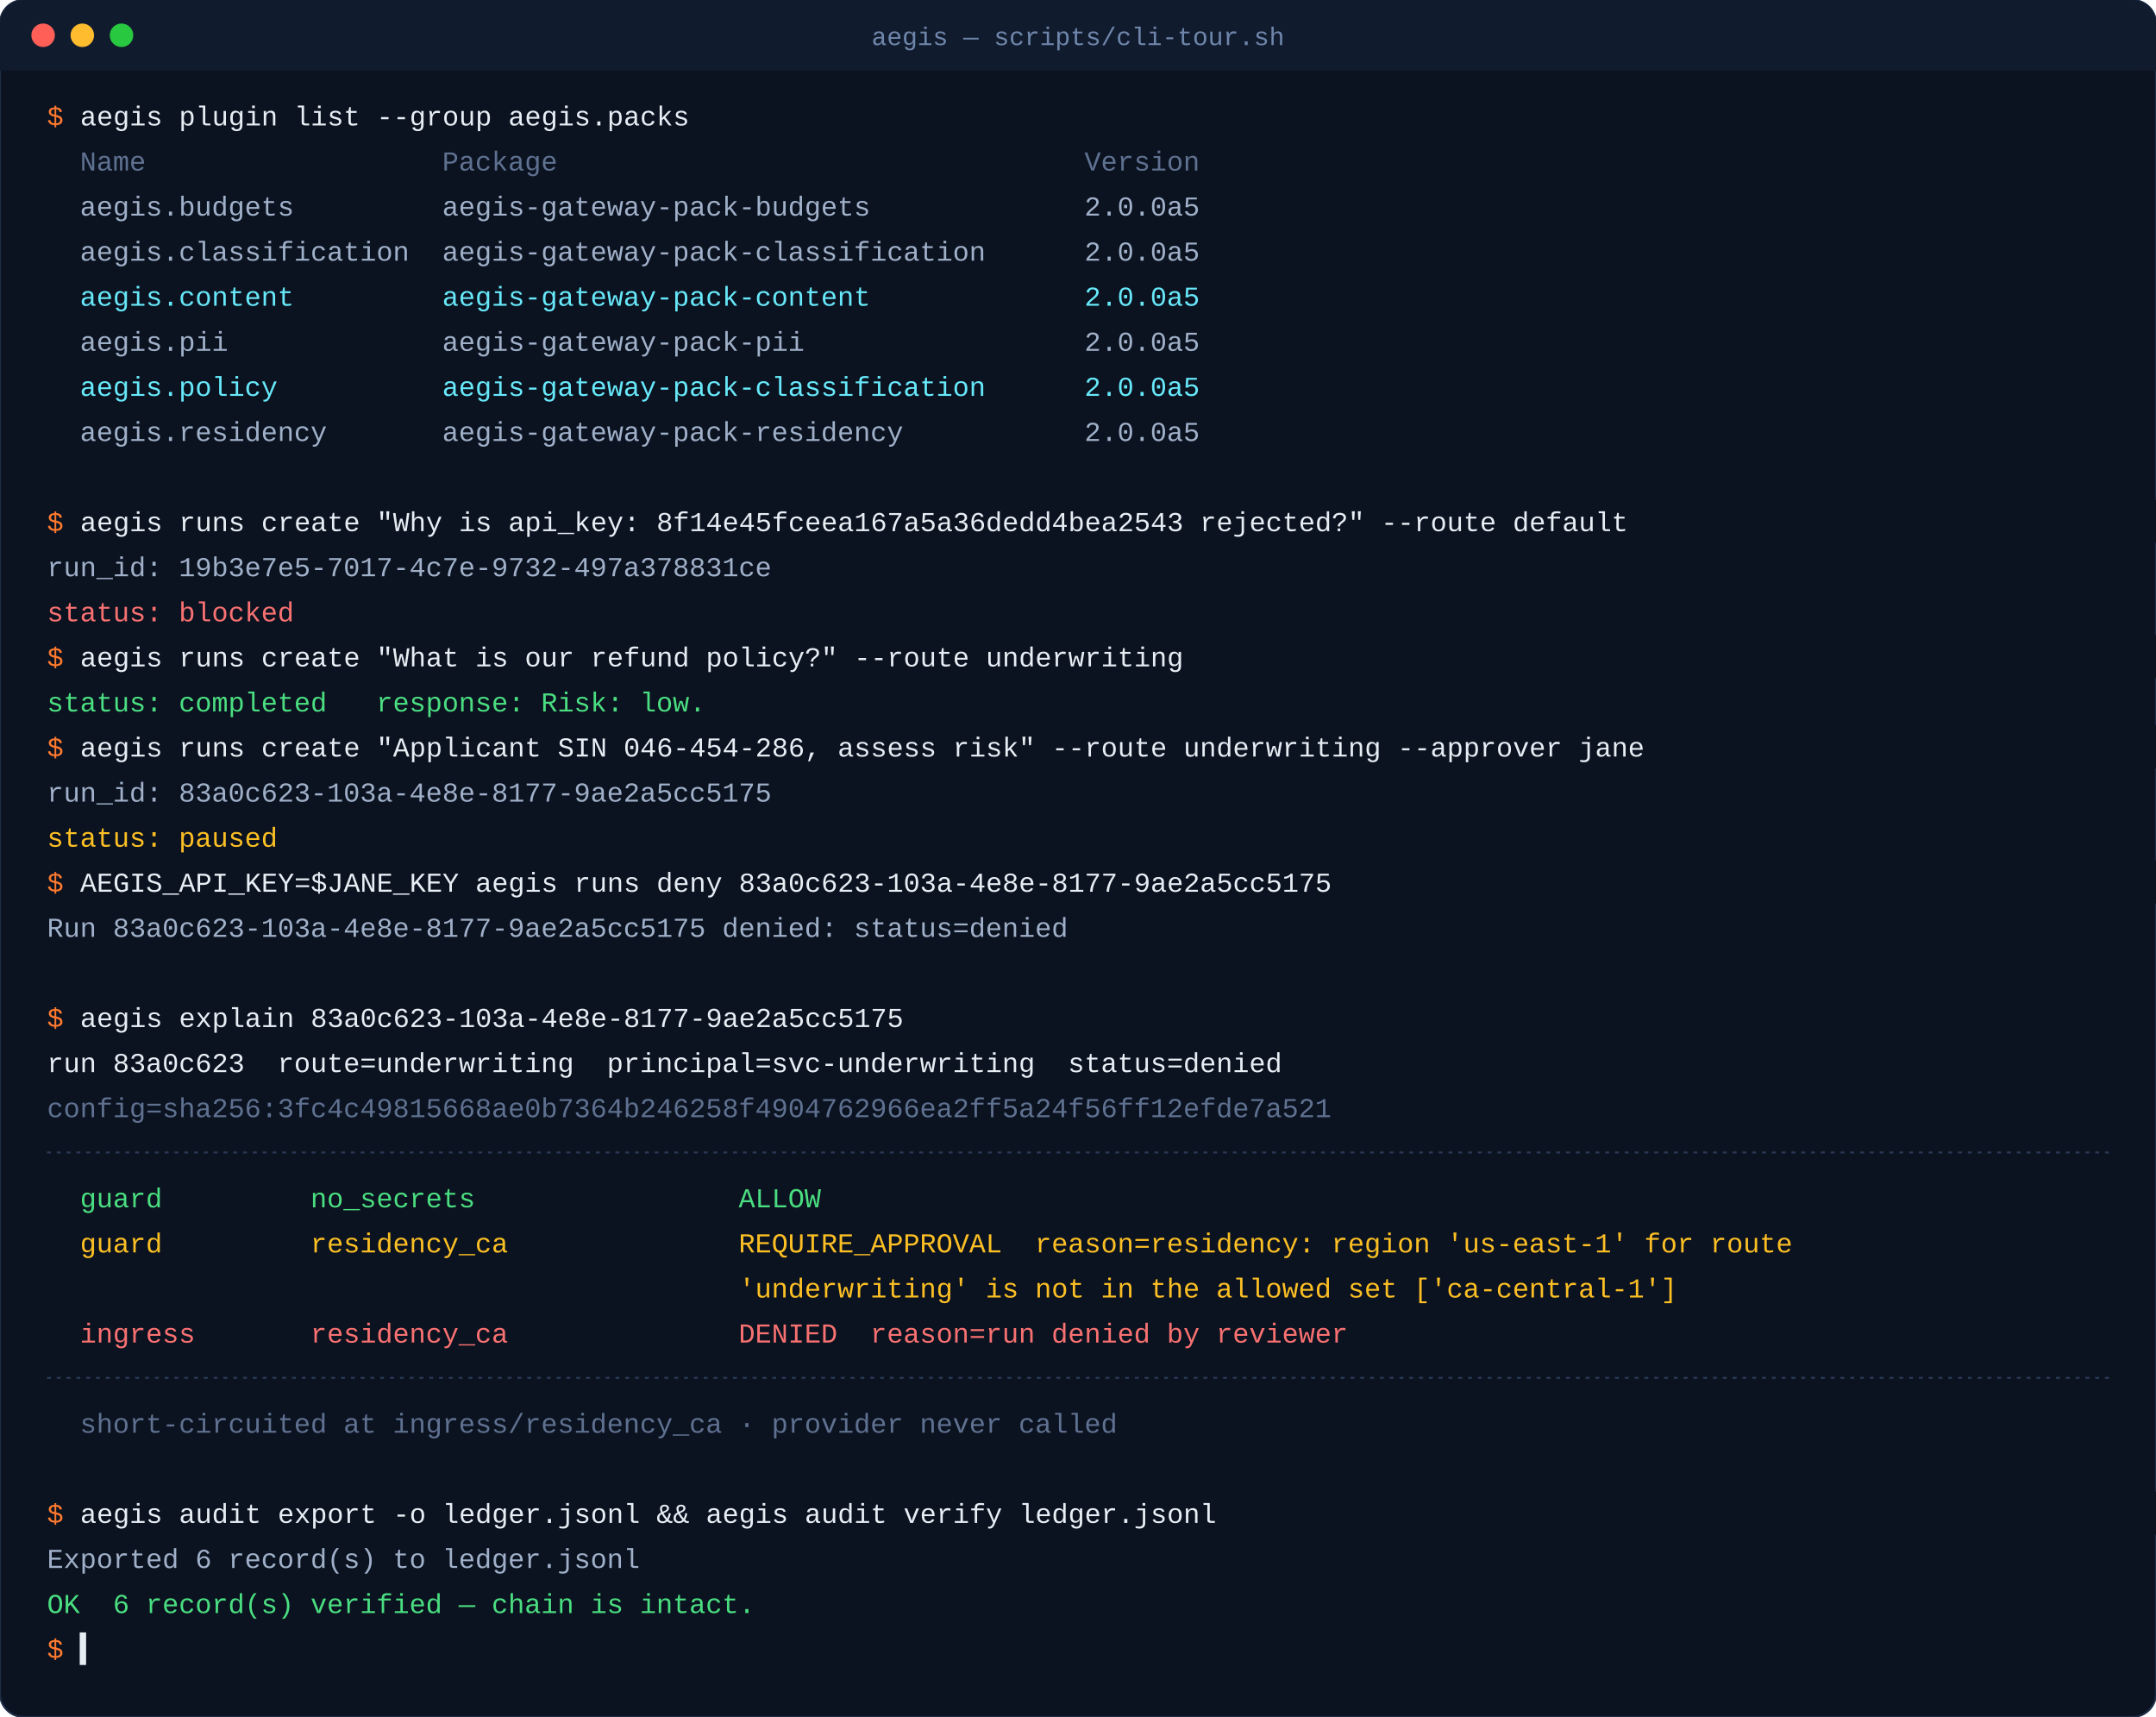
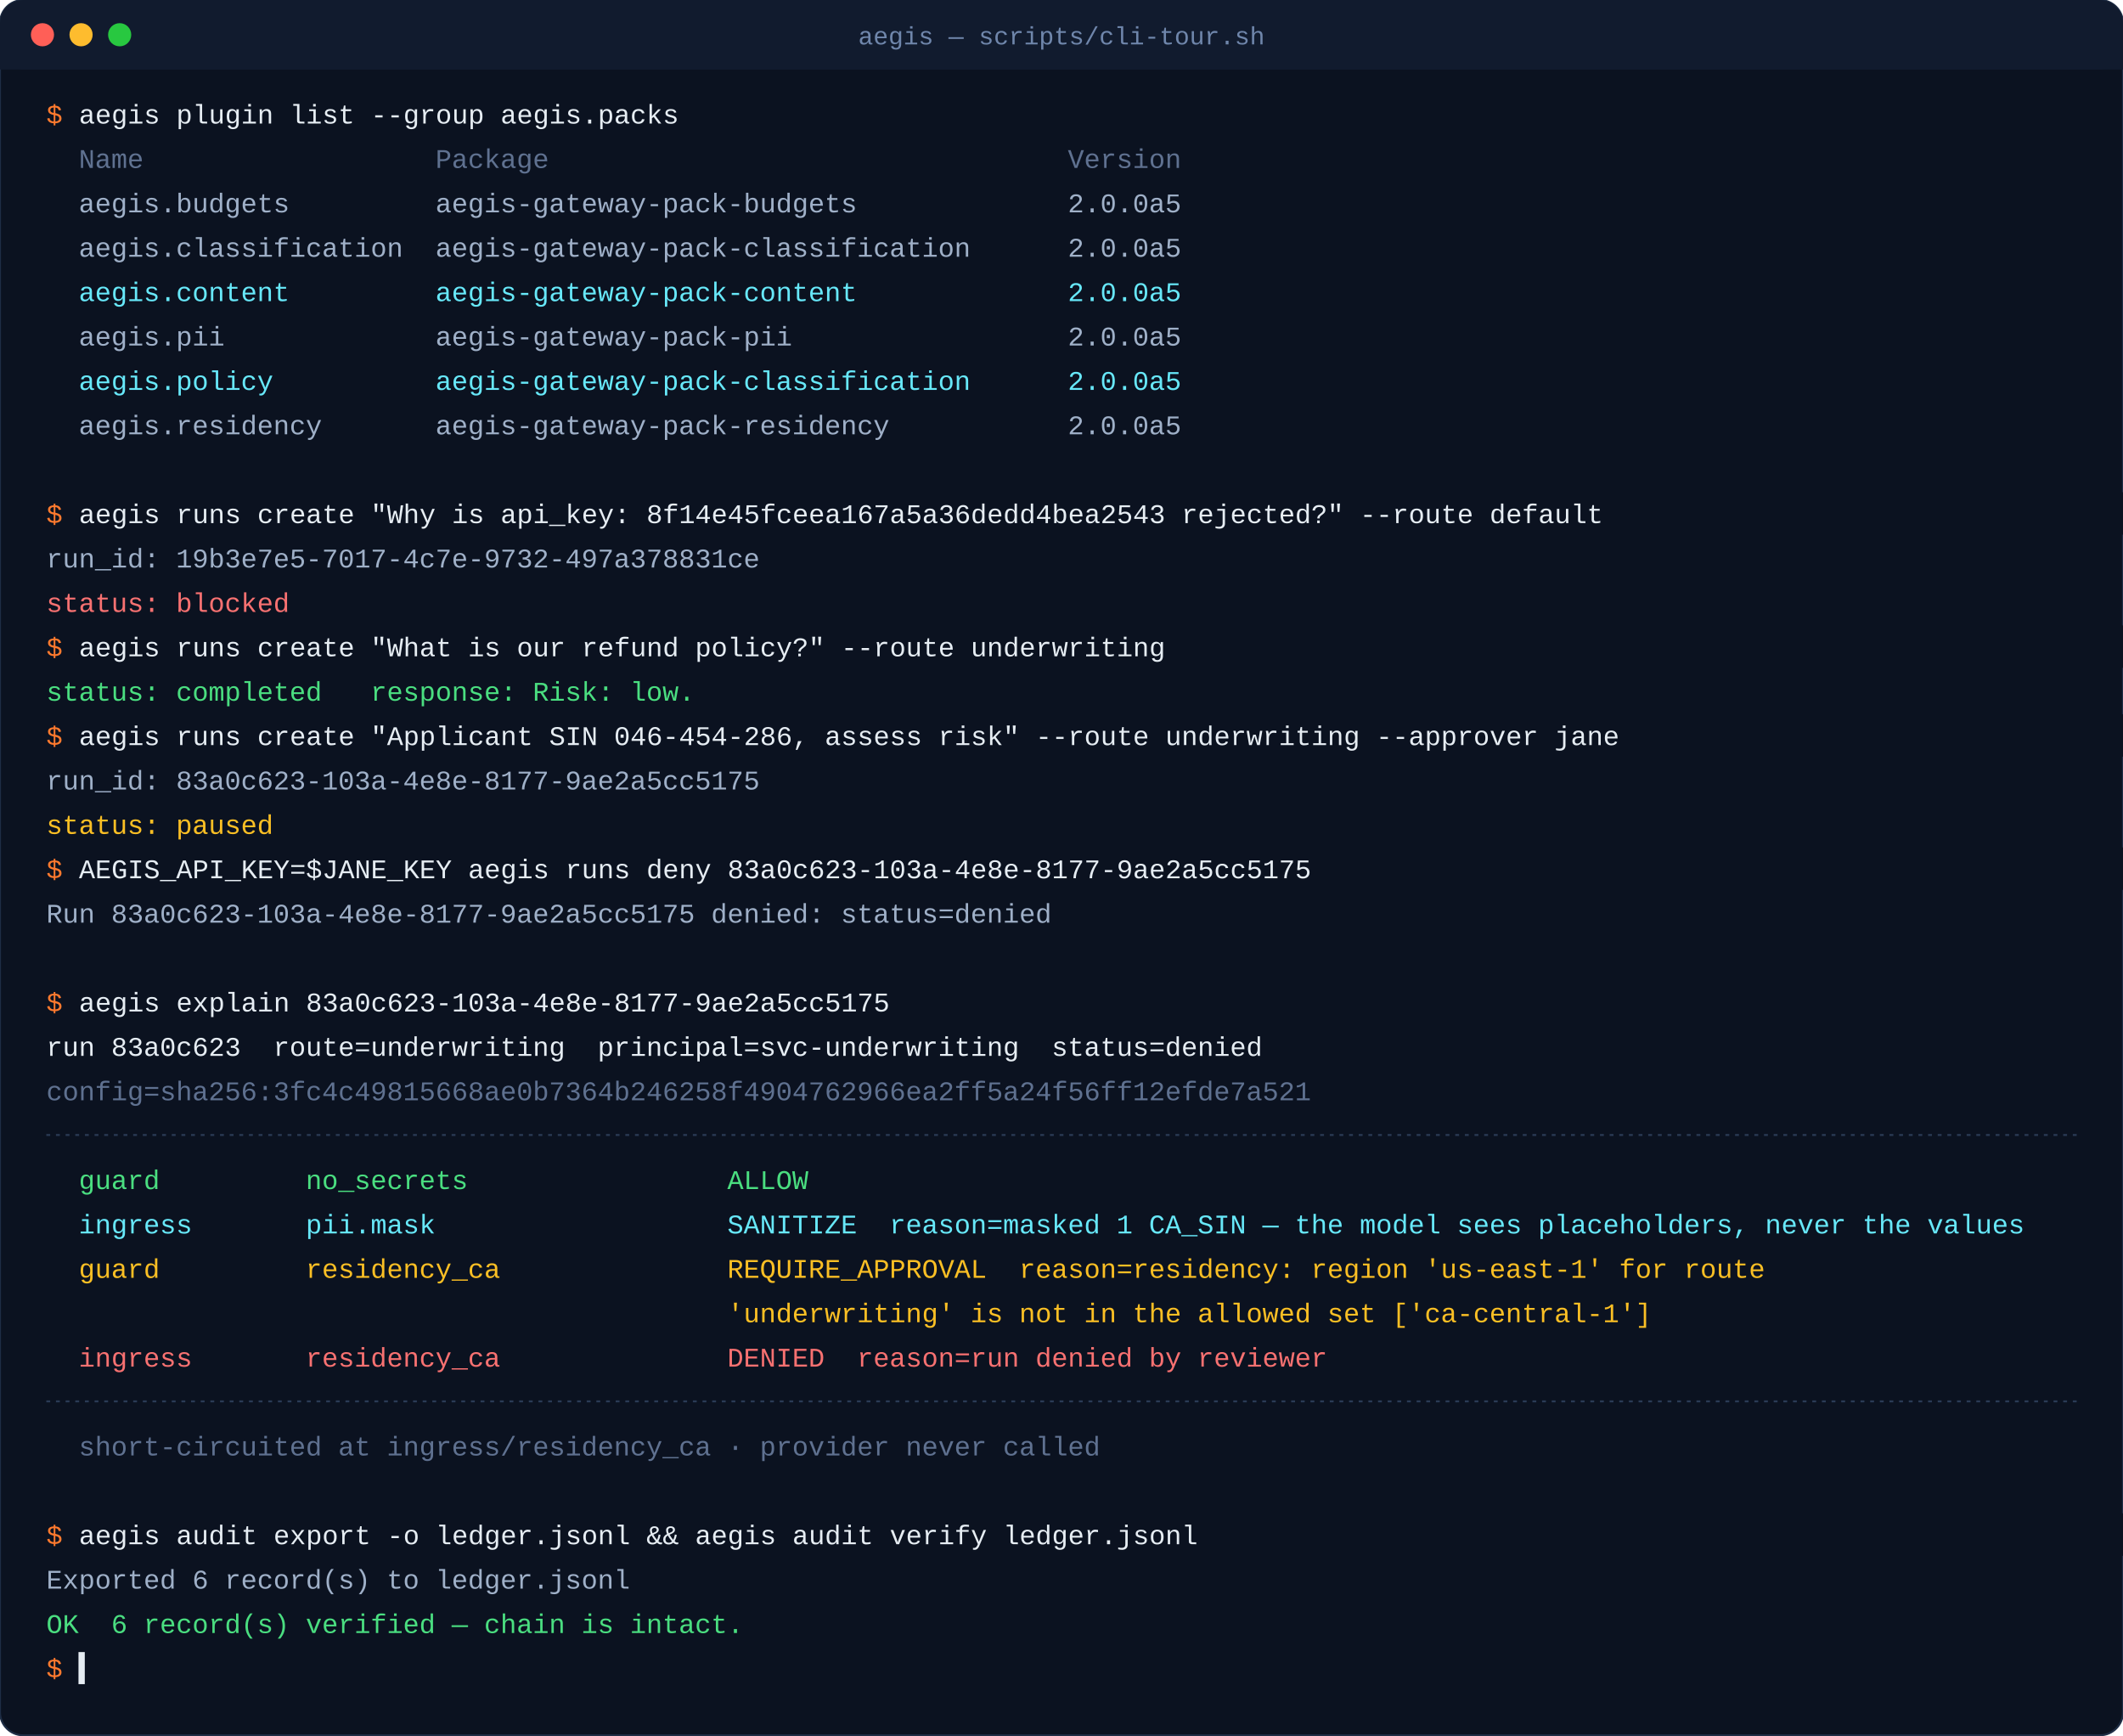
- <svg xmlns="http://www.w3.org/2000/svg" width="1100" height="876" viewBox="0 0 1100 876" role="img" aria-labelledby="t d">
+ <svg xmlns="http://www.w3.org/2000/svg" width="1100" height="899" viewBox="0 0 1100 899" role="img" aria-labelledby="t d">
  <style>
text{font-family:ui-monospace,SFMono-Regular,"SF Mono",Menlo,Consolas,"Liberation Mono",monospace;font-size:14px}
@media (prefers-reduced-motion:reduce){*{animation:none!important}}
.cursor{animation:blink 1s steps(1) infinite}@keyframes blink{50%{opacity:0}}
- .l0{animation:l0 25.19s linear infinite}@keyframes l0{0%,3.57%{opacity:0}3.61%,94.44%{opacity:1}97.62%,100%{opacity:0}}
- .t0{animation:t0 25.19s infinite}@keyframes t0{0%,3.57%{transform:translateX(0);animation-timing-function:steps(37,end)}6.22%,100%{transform:translateX(341.55px)}}
- .l1{animation:l1 25.19s linear infinite}@keyframes l1{0%,8.00%{opacity:0}8.04%,94.44%{opacity:1}97.62%,100%{opacity:0}}
- .l2{animation:l2 25.19s linear infinite}@keyframes l2{0%,8.56%{opacity:0}8.60%,94.44%{opacity:1}97.62%,100%{opacity:0}}
- .l3{animation:l3 25.19s linear infinite}@keyframes l3{0%,9.11%{opacity:0}9.15%,94.44%{opacity:1}97.62%,100%{opacity:0}}
- .l4{animation:l4 25.19s linear infinite}@keyframes l4{0%,9.67%{opacity:0}9.71%,94.44%{opacity:1}97.62%,100%{opacity:0}}
- .l5{animation:l5 25.19s linear infinite}@keyframes l5{0%,10.23%{opacity:0}10.27%,94.44%{opacity:1}97.62%,100%{opacity:0}}
- .l6{animation:l6 25.19s linear infinite}@keyframes l6{0%,10.78%{opacity:0}10.82%,94.44%{opacity:1}97.62%,100%{opacity:0}}
- .l7{animation:l7 25.19s linear infinite}@keyframes l7{0%,11.34%{opacity:0}11.38%,94.44%{opacity:1}97.62%,100%{opacity:0}}
- .l9{animation:l9 25.19s linear infinite}@keyframes l9{0%,14.27%{opacity:0}14.31%,94.44%{opacity:1}97.62%,100%{opacity:0}}
- .t9{animation:t9 25.19s infinite}@keyframes t9{0%,14.27%{transform:translateX(0);animation-timing-function:steps(94,end)}20.63%,100%{transform:translateX(823.2px)}}
- .l10{animation:l10 25.19s linear infinite}@keyframes l10{0%,22.41%{opacity:0}22.45%,94.44%{opacity:1}97.62%,100%{opacity:0}}
- .l11{animation:l11 25.19s linear infinite}@keyframes l11{0%,22.97%{opacity:0}23.01%,94.44%{opacity:1}97.62%,100%{opacity:0}}
- .l12{animation:l12 25.19s linear infinite}@keyframes l12{0%,25.51%{opacity:0}25.55%,94.44%{opacity:1}97.62%,100%{opacity:0}}
- .t12{animation:t12 25.19s infinite}@keyframes t12{0%,25.51%{transform:translateX(0);animation-timing-function:steps(67,end)}30.30%,100%{transform:translateX(595.05px)}}
- .l13{animation:l13 25.19s linear infinite}@keyframes l13{0%,32.08%{opacity:0}32.12%,94.44%{opacity:1}97.62%,100%{opacity:0}}
- .l14{animation:l14 25.19s linear infinite}@keyframes l14{0%,34.62%{opacity:0}34.66%,94.44%{opacity:1}97.62%,100%{opacity:0}}
- .t14{animation:t14 25.19s infinite}@keyframes t14{0%,34.62%{transform:translateX(0);animation-timing-function:steps(95,end)}40.97%,100%{transform:translateX(831.65px)}}
- .l15{animation:l15 25.19s linear infinite}@keyframes l15{0%,42.76%{opacity:0}42.80%,94.44%{opacity:1}97.62%,100%{opacity:0}}
- .l16{animation:l16 25.19s linear infinite}@keyframes l16{0%,43.32%{opacity:0}43.36%,94.44%{opacity:1}97.62%,100%{opacity:0}}
- .l17{animation:l17 25.19s linear infinite}@keyframes l17{0%,45.86%{opacity:0}45.90%,94.44%{opacity:1}97.62%,100%{opacity:0}}
- .t17{animation:t17 25.19s infinite}@keyframes t17{0%,45.86%{transform:translateX(0);animation-timing-function:steps(76,end)}51.29%,100%{transform:translateX(671.1px)}}
- .l18{animation:l18 25.19s linear infinite}@keyframes l18{0%,53.07%{opacity:0}53.11%,94.44%{opacity:1}97.62%,100%{opacity:0}}
- .l20{animation:l20 25.19s linear infinite}@keyframes l20{0%,56.01%{opacity:0}56.05%,94.44%{opacity:1}97.62%,100%{opacity:0}}
- .t20{animation:t20 25.19s infinite}@keyframes t20{0%,56.01%{transform:translateX(0);animation-timing-function:steps(50,end)}59.58%,100%{transform:translateX(451.4px)}}
- .l21{animation:l21 25.19s linear infinite}@keyframes l21{0%,61.37%{opacity:0}61.41%,94.44%{opacity:1}97.62%,100%{opacity:0}}
- .l22{animation:l22 25.19s linear infinite}@keyframes l22{0%,61.92%{opacity:0}61.96%,94.44%{opacity:1}97.62%,100%{opacity:0}}
- .l23{animation:l23 25.19s linear infinite}@keyframes l23{0%,62.48%{opacity:0}62.52%,94.44%{opacity:1}97.62%,100%{opacity:0}}
- .l24{animation:l24 25.19s linear infinite}@keyframes l24{0%,63.04%{opacity:0}63.08%,94.44%{opacity:1}97.62%,100%{opacity:0}}
- .l25{animation:l25 25.19s linear infinite}@keyframes l25{0%,63.59%{opacity:0}63.63%,94.44%{opacity:1}97.62%,100%{opacity:0}}
- .l26{animation:l26 25.19s linear infinite}@keyframes l26{0%,64.15%{opacity:0}64.19%,94.44%{opacity:1}97.62%,100%{opacity:0}}
- .l27{animation:l27 25.19s linear infinite}@keyframes l27{0%,64.70%{opacity:0}64.74%,94.44%{opacity:1}97.62%,100%{opacity:0}}
- .l28{animation:l28 25.19s linear infinite}@keyframes l28{0%,65.26%{opacity:0}65.30%,94.44%{opacity:1}97.62%,100%{opacity:0}}
- .l29{animation:l29 25.19s linear infinite}@keyframes l29{0%,65.81%{opacity:0}65.85%,94.44%{opacity:1}97.62%,100%{opacity:0}}
- .l31{animation:l31 25.19s linear infinite}@keyframes l31{0%,68.75%{opacity:0}68.79%,94.44%{opacity:1}97.62%,100%{opacity:0}}
- .t31{animation:t31 25.19s infinite}@keyframes t31{0%,68.75%{transform:translateX(0);animation-timing-function:steps(69,end)}73.68%,100%{transform:translateX(611.95px)}}
- .l32{animation:l32 25.19s linear infinite}@keyframes l32{0%,75.47%{opacity:0}75.51%,94.44%{opacity:1}97.62%,100%{opacity:0}}
- .l33{animation:l33 25.19s linear infinite}@keyframes l33{0%,76.02%{opacity:0}76.06%,94.44%{opacity:1}97.62%,100%{opacity:0}}
+ .l0{animation:l0 25.33s linear infinite}@keyframes l0{0%,3.55%{opacity:0}3.59%,94.47%{opacity:1}97.63%,100%{opacity:0}}
+ .t0{animation:t0 25.33s infinite}@keyframes t0{0%,3.55%{transform:translateX(0);animation-timing-function:steps(37,end)}6.18%,100%{transform:translateX(341.55px)}}
+ .l1{animation:l1 25.33s linear infinite}@keyframes l1{0%,7.96%{opacity:0}8.00%,94.47%{opacity:1}97.63%,100%{opacity:0}}
+ .l2{animation:l2 25.33s linear infinite}@keyframes l2{0%,8.51%{opacity:0}8.55%,94.47%{opacity:1}97.63%,100%{opacity:0}}
+ .l3{animation:l3 25.33s linear infinite}@keyframes l3{0%,9.06%{opacity:0}9.10%,94.47%{opacity:1}97.63%,100%{opacity:0}}
+ .l4{animation:l4 25.33s linear infinite}@keyframes l4{0%,9.62%{opacity:0}9.66%,94.47%{opacity:1}97.63%,100%{opacity:0}}
+ .l5{animation:l5 25.33s linear infinite}@keyframes l5{0%,10.17%{opacity:0}10.21%,94.47%{opacity:1}97.63%,100%{opacity:0}}
+ .l6{animation:l6 25.33s linear infinite}@keyframes l6{0%,10.72%{opacity:0}10.76%,94.47%{opacity:1}97.63%,100%{opacity:0}}
+ .l7{animation:l7 25.33s linear infinite}@keyframes l7{0%,11.27%{opacity:0}11.31%,94.47%{opacity:1}97.63%,100%{opacity:0}}
+ .l9{animation:l9 25.33s linear infinite}@keyframes l9{0%,14.20%{opacity:0}14.23%,94.47%{opacity:1}97.63%,100%{opacity:0}}
+ .t9{animation:t9 25.33s infinite}@keyframes t9{0%,14.20%{transform:translateX(0);animation-timing-function:steps(94,end)}20.51%,100%{transform:translateX(823.2px)}}
+ .l10{animation:l10 25.33s linear infinite}@keyframes l10{0%,22.29%{opacity:0}22.33%,94.47%{opacity:1}97.63%,100%{opacity:0}}
+ .l11{animation:l11 25.33s linear infinite}@keyframes l11{0%,22.84%{opacity:0}22.88%,94.47%{opacity:1}97.63%,100%{opacity:0}}
+ .l12{animation:l12 25.33s linear infinite}@keyframes l12{0%,25.37%{opacity:0}25.41%,94.47%{opacity:1}97.63%,100%{opacity:0}}
+ .t12{animation:t12 25.33s infinite}@keyframes t12{0%,25.37%{transform:translateX(0);animation-timing-function:steps(67,end)}30.13%,100%{transform:translateX(595.05px)}}
+ .l13{animation:l13 25.33s linear infinite}@keyframes l13{0%,31.90%{opacity:0}31.94%,94.47%{opacity:1}97.63%,100%{opacity:0}}
+ .l14{animation:l14 25.33s linear infinite}@keyframes l14{0%,34.43%{opacity:0}34.47%,94.47%{opacity:1}97.63%,100%{opacity:0}}
+ .t14{animation:t14 25.33s infinite}@keyframes t14{0%,34.43%{transform:translateX(0);animation-timing-function:steps(95,end)}40.75%,100%{transform:translateX(831.65px)}}
+ .l15{animation:l15 25.33s linear infinite}@keyframes l15{0%,42.52%{opacity:0}42.56%,94.47%{opacity:1}97.63%,100%{opacity:0}}
+ .l16{animation:l16 25.33s linear infinite}@keyframes l16{0%,43.08%{opacity:0}43.12%,94.47%{opacity:1}97.63%,100%{opacity:0}}
+ .l17{animation:l17 25.33s linear infinite}@keyframes l17{0%,45.60%{opacity:0}45.64%,94.47%{opacity:1}97.63%,100%{opacity:0}}
+ .t17{animation:t17 25.33s infinite}@keyframes t17{0%,45.60%{transform:translateX(0);animation-timing-function:steps(76,end)}51.00%,100%{transform:translateX(671.1px)}}
+ .l18{animation:l18 25.33s linear infinite}@keyframes l18{0%,52.78%{opacity:0}52.82%,94.47%{opacity:1}97.63%,100%{opacity:0}}
+ .l20{animation:l20 25.33s linear infinite}@keyframes l20{0%,55.70%{opacity:0}55.74%,94.47%{opacity:1}97.63%,100%{opacity:0}}
+ .t20{animation:t20 25.33s infinite}@keyframes t20{0%,55.70%{transform:translateX(0);animation-timing-function:steps(50,end)}59.25%,100%{transform:translateX(451.4px)}}
+ .l21{animation:l21 25.33s linear infinite}@keyframes l21{0%,61.03%{opacity:0}61.07%,94.47%{opacity:1}97.63%,100%{opacity:0}}
+ .l22{animation:l22 25.33s linear infinite}@keyframes l22{0%,61.58%{opacity:0}61.62%,94.47%{opacity:1}97.63%,100%{opacity:0}}
+ .l23{animation:l23 25.33s linear infinite}@keyframes l23{0%,62.13%{opacity:0}62.17%,94.47%{opacity:1}97.63%,100%{opacity:0}}
+ .l24{animation:l24 25.33s linear infinite}@keyframes l24{0%,62.69%{opacity:0}62.73%,94.47%{opacity:1}97.63%,100%{opacity:0}}
+ .l25{animation:l25 25.33s linear infinite}@keyframes l25{0%,63.24%{opacity:0}63.28%,94.47%{opacity:1}97.63%,100%{opacity:0}}
+ .l26{animation:l26 25.33s linear infinite}@keyframes l26{0%,63.79%{opacity:0}63.83%,94.47%{opacity:1}97.63%,100%{opacity:0}}
+ .l27{animation:l27 25.33s linear infinite}@keyframes l27{0%,64.35%{opacity:0}64.38%,94.47%{opacity:1}97.63%,100%{opacity:0}}
+ .l28{animation:l28 25.33s linear infinite}@keyframes l28{0%,64.90%{opacity:0}64.94%,94.47%{opacity:1}97.63%,100%{opacity:0}}
+ .l29{animation:l29 25.33s linear infinite}@keyframes l29{0%,65.45%{opacity:0}65.49%,94.47%{opacity:1}97.63%,100%{opacity:0}}
+ .l30{animation:l30 25.33s linear infinite}@keyframes l30{0%,66.00%{opacity:0}66.04%,94.47%{opacity:1}97.63%,100%{opacity:0}}
+ .l32{animation:l32 25.33s linear infinite}@keyframes l32{0%,68.92%{opacity:0}68.96%,94.47%{opacity:1}97.63%,100%{opacity:0}}
+ .t32{animation:t32 25.33s infinite}@keyframes t32{0%,68.92%{transform:translateX(0);animation-timing-function:steps(69,end)}73.83%,100%{transform:translateX(611.95px)}}
+ .l33{animation:l33 25.33s linear infinite}@keyframes l33{0%,75.60%{opacity:0}75.64%,94.47%{opacity:1}97.63%,100%{opacity:0}}
+ .l34{animation:l34 25.33s linear infinite}@keyframes l34{0%,76.16%{opacity:0}76.20%,94.47%{opacity:1}97.63%,100%{opacity:0}}
</style>
-   <rect width="1100" height="876" rx="12" fill="#0b1220" stroke="#1e2d45" />
+   <rect width="1100" height="899" rx="12" fill="#0b1220" stroke="#1e2d45" />
  <rect width="1100" height="36" rx="12" fill="#111b2e" />
  <rect y="24" width="1100" height="12" fill="#111b2e" />
  <circle cx="22" cy="18" r="6" fill="#ff5f57" />
  <circle cx="42" cy="18" r="6" fill="#febc2e" />
  <circle cx="62" cy="18" r="6" fill="#28c840" />
  <text x="550" y="23" fill="#6f86ab" text-anchor="middle" style="font-size:13px">aegis — scripts/cli-tour.sh</text>
  <g class="l0">
    <text x="24" y="64" fill="#ff7a2e">$</text>
    <text x="40.9" y="64" fill="#e6edf3" xml:space="preserve">aegis plugin list --group aegis.packs</text>
    <rect class="t0" transform="translate(341.55 0)" x="40.9" y="48" width="341.55" height="22" fill="#0b1220" />
  </g>
  <text class="l1" x="24" y="87" fill="#5f7190" xml:space="preserve">  Name                  Package                                Version</text>
  <text class="l2" x="24" y="110" fill="#9fb0c8" xml:space="preserve">  aegis.budgets         aegis-gateway-pack-budgets             2.0.0a5</text>
  <text class="l3" x="24" y="133" fill="#9fb0c8" xml:space="preserve">  aegis.classification  aegis-gateway-pack-classification      2.0.0a5</text>
  <text class="l4" x="24" y="156" fill="#67e8f9" xml:space="preserve">  aegis.content         aegis-gateway-pack-content             2.0.0a5</text>
  <text class="l5" x="24" y="179" fill="#9fb0c8" xml:space="preserve">  aegis.pii             aegis-gateway-pack-pii                 2.0.0a5</text>
  <text class="l6" x="24" y="202" fill="#67e8f9" xml:space="preserve">  aegis.policy          aegis-gateway-pack-classification      2.0.0a5</text>
  <text class="l7" x="24" y="225" fill="#9fb0c8" xml:space="preserve">  aegis.residency       aegis-gateway-pack-residency           2.0.0a5</text>
  <g class="l9">
    <text x="24" y="271" fill="#ff7a2e">$</text>
    <text x="40.9" y="271" fill="#e6edf3" xml:space="preserve">aegis runs create "Why is api_key: 8f14e45fceea167a5a36dedd4bea2543 rejected?" --route default</text>
    <rect class="t9" transform="translate(823.2 0)" x="40.9" y="255" width="823.2" height="22" fill="#0b1220" />
  </g>
  <text class="l10" x="24" y="294" fill="#9fb0c8" xml:space="preserve">run_id: 19b3e7e5-7017-4c7e-9732-497a378831ce</text>
  <text class="l11" x="24" y="317" fill="#f87171" xml:space="preserve">status: blocked</text>
  <g class="l12">
    <text x="24" y="340" fill="#ff7a2e">$</text>
    <text x="40.9" y="340" fill="#e6edf3" xml:space="preserve">aegis runs create "What is our refund policy?" --route underwriting</text>
    <rect class="t12" transform="translate(595.05 0)" x="40.9" y="324" width="595.05" height="22" fill="#0b1220" />
  </g>
  <text class="l13" x="24" y="363" fill="#4ade80" xml:space="preserve">status: completed   response: Risk: low.</text>
  <g class="l14">
    <text x="24" y="386" fill="#ff7a2e">$</text>
    <text x="40.9" y="386" fill="#e6edf3" xml:space="preserve">aegis runs create "Applicant SIN 046-454-286, assess risk" --route underwriting --approver jane</text>
    <rect class="t14" transform="translate(831.65 0)" x="40.9" y="370" width="831.65" height="22" fill="#0b1220" />
  </g>
  <text class="l15" x="24" y="409" fill="#9fb0c8" xml:space="preserve">run_id: 83a0c623-103a-4e8e-8177-9ae2a5cc5175</text>
  <text class="l16" x="24" y="432" fill="#fbbf24" xml:space="preserve">status: paused</text>
  <g class="l17">
    <text x="24" y="455" fill="#ff7a2e">$</text>
    <text x="40.9" y="455" fill="#e6edf3" xml:space="preserve">AEGIS_API_KEY=$JANE_KEY aegis runs deny 83a0c623-103a-4e8e-8177-9ae2a5cc5175</text>
    <rect class="t17" transform="translate(671.1 0)" x="40.9" y="439" width="671.1" height="22" fill="#0b1220" />
  </g>
  <text class="l18" x="24" y="478" fill="#9fb0c8" xml:space="preserve">Run 83a0c623-103a-4e8e-8177-9ae2a5cc5175 denied: status=denied</text>
  <g class="l20">
    <text x="24" y="524" fill="#ff7a2e">$</text>
    <text x="40.9" y="524" fill="#e6edf3" xml:space="preserve">aegis explain 83a0c623-103a-4e8e-8177-9ae2a5cc5175</text>
    <rect class="t20" transform="translate(451.4 0)" x="40.9" y="508" width="451.4" height="22" fill="#0b1220" />
  </g>
  <text class="l21" x="24" y="547" fill="#e6edf3" xml:space="preserve">run 83a0c623  route=underwriting  principal=svc-underwriting  status=denied</text>
  <text class="l22" x="24" y="570" fill="#5f7190" xml:space="preserve">config=sha256:3fc4c49815668ae0b7364b246258f4904762966ea2ff5a24f56ff12efde7a521</text>
  <line class="l23" x1="24" x2="1076" y1="588" y2="588" stroke="#2a3a55" stroke-dasharray="2 3" />
  <text class="l24" x="24" y="616" fill="#4ade80" xml:space="preserve">  guard         no_secrets                ALLOW</text>
-   <text class="l25" x="24" y="639" fill="#fbbf24" xml:space="preserve">  guard         residency_ca              REQUIRE_APPROVAL  reason=residency: region 'us-east-1' for route</text>
-   <text class="l26" x="24" y="662" fill="#fbbf24" xml:space="preserve">                                          'underwriting' is not in the allowed set ['ca-central-1']</text>
-   <text class="l27" x="24" y="685" fill="#f87171" xml:space="preserve">  ingress       residency_ca              DENIED  reason=run denied by reviewer</text>
-   <line class="l28" x1="24" x2="1076" y1="703" y2="703" stroke="#2a3a55" stroke-dasharray="2 3" />
-   <text class="l29" x="24" y="731" fill="#5f7190" xml:space="preserve">  short-circuited at ingress/residency_ca · provider never called</text>
-   <g class="l31">
-     <text x="24" y="777" fill="#ff7a2e">$</text>
-     <text x="40.9" y="777" fill="#e6edf3" xml:space="preserve">aegis audit export -o ledger.jsonl &amp;&amp; aegis audit verify ledger.jsonl</text>
-     <rect class="t31" transform="translate(611.95 0)" x="40.9" y="761" width="611.95" height="22" fill="#0b1220" />
+   <text class="l25" x="24" y="639" fill="#67e8f9" xml:space="preserve">  ingress       pii.mask                  SANITIZE  reason=masked 1 CA_SIN — the model sees placeholders, never the values</text>
+   <text class="l26" x="24" y="662" fill="#fbbf24" xml:space="preserve">  guard         residency_ca              REQUIRE_APPROVAL  reason=residency: region 'us-east-1' for route</text>
+   <text class="l27" x="24" y="685" fill="#fbbf24" xml:space="preserve">                                          'underwriting' is not in the allowed set ['ca-central-1']</text>
+   <text class="l28" x="24" y="708" fill="#f87171" xml:space="preserve">  ingress       residency_ca              DENIED  reason=run denied by reviewer</text>
+   <line class="l29" x1="24" x2="1076" y1="726" y2="726" stroke="#2a3a55" stroke-dasharray="2 3" />
+   <text class="l30" x="24" y="754" fill="#5f7190" xml:space="preserve">  short-circuited at ingress/residency_ca · provider never called</text>
+   <g class="l32">
+     <text x="24" y="800" fill="#ff7a2e">$</text>
+     <text x="40.9" y="800" fill="#e6edf3" xml:space="preserve">aegis audit export -o ledger.jsonl &amp;&amp; aegis audit verify ledger.jsonl</text>
+     <rect class="t32" transform="translate(611.95 0)" x="40.9" y="784" width="611.95" height="22" fill="#0b1220" />
  </g>
-   <text class="l32" x="24" y="800" fill="#9fb0c8" xml:space="preserve">Exported 6 record(s) to ledger.jsonl</text>
-   <text class="l33" x="24" y="823" fill="#4ade80" xml:space="preserve">OK  6 record(s) verified — chain is intact.</text>
-   <text x="24" y="846" fill="#ff7a2e">$ <tspan class="cursor" fill="#e6edf3">▍</tspan>
+   <text class="l33" x="24" y="823" fill="#9fb0c8" xml:space="preserve">Exported 6 record(s) to ledger.jsonl</text>
+   <text class="l34" x="24" y="846" fill="#4ade80" xml:space="preserve">OK  6 record(s) verified — chain is intact.</text>
+   <text x="24" y="869" fill="#ff7a2e">$ <tspan class="cursor" fill="#e6edf3">▍</tspan>
  </text>
</svg>
